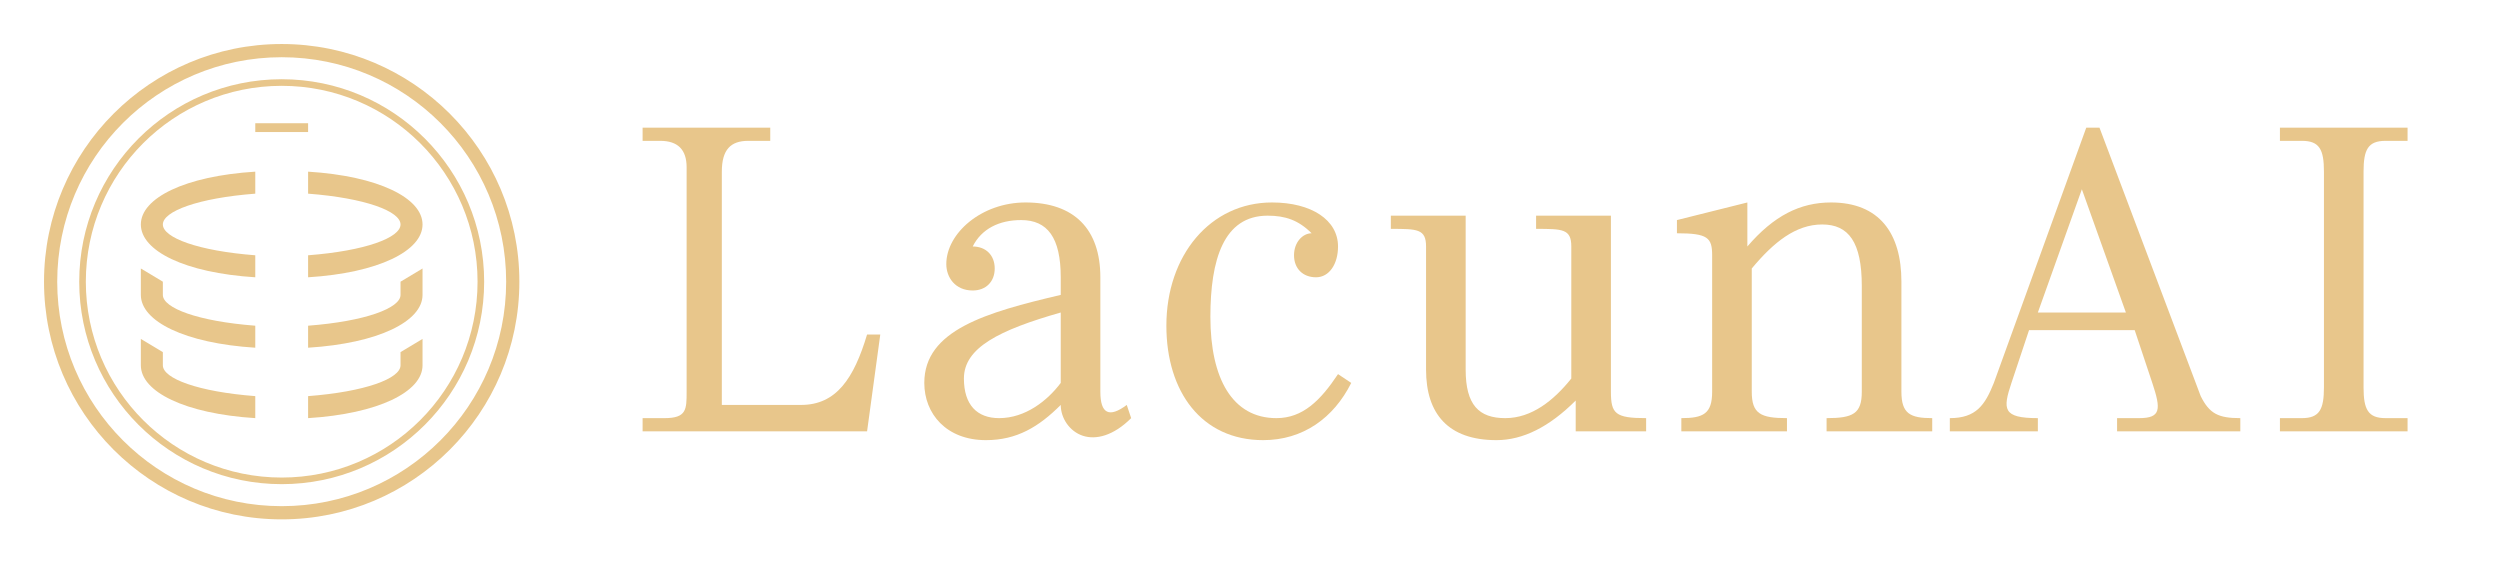
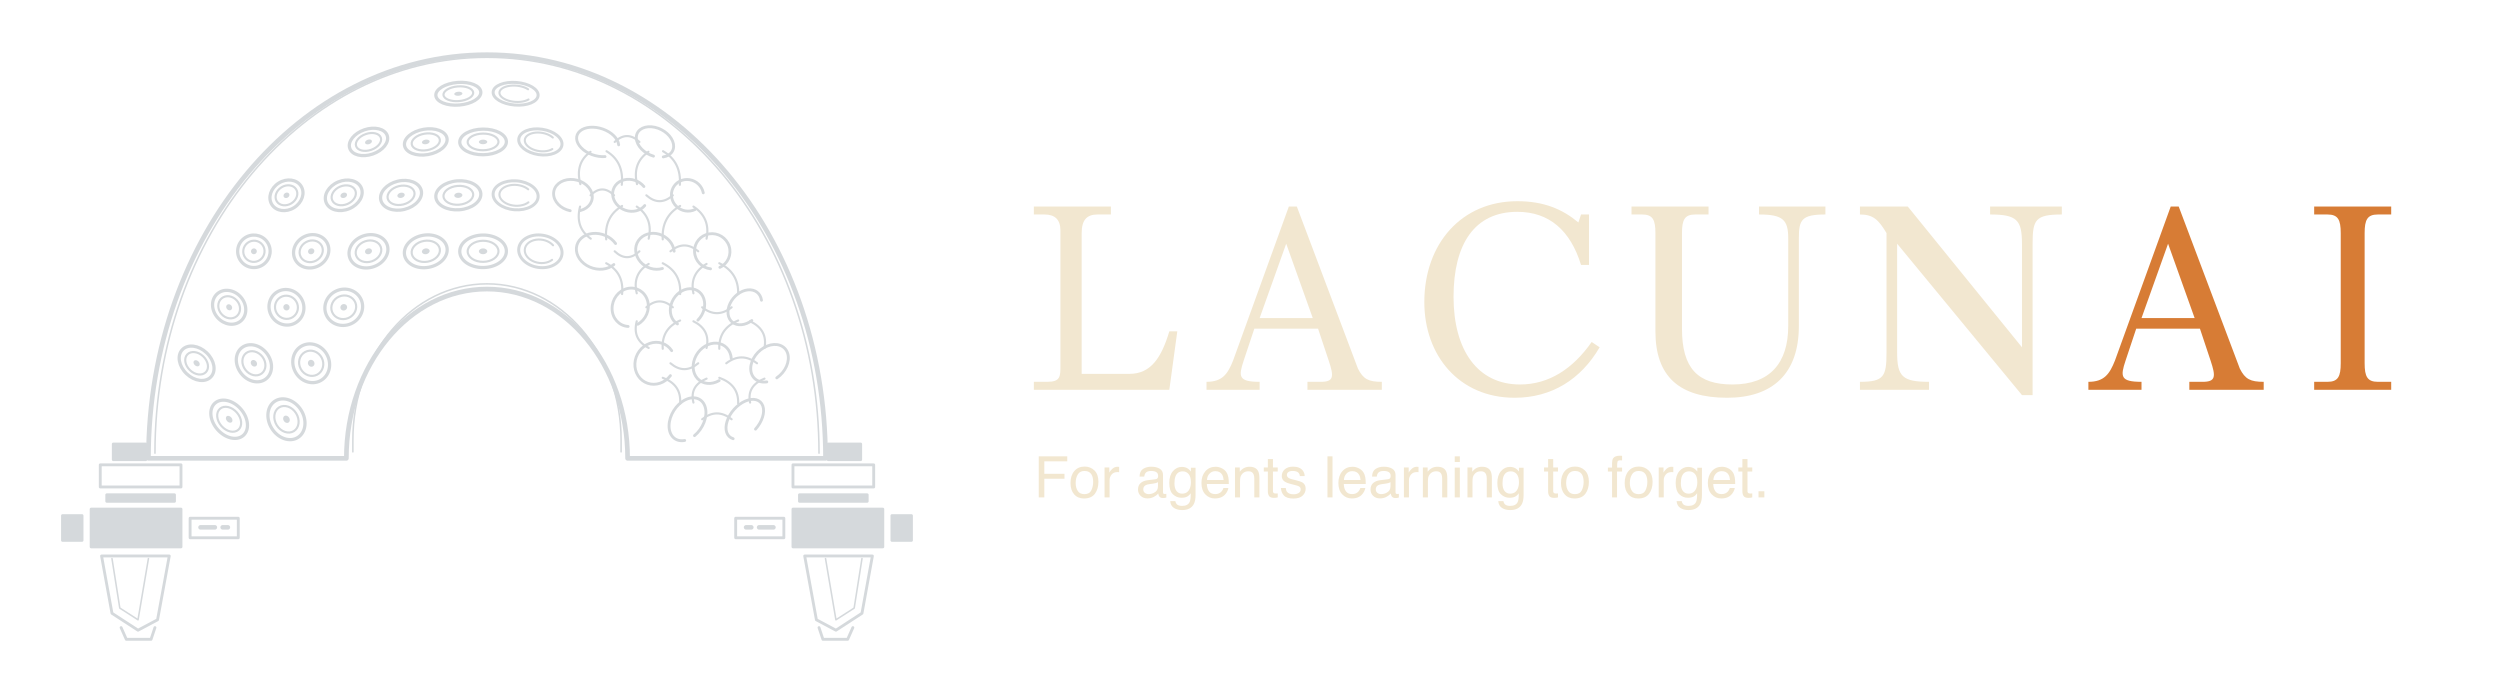
- <svg xmlns="http://www.w3.org/2000/svg" width="568" height="128" viewBox="0 0 568 128" role="img" aria-labelledby="title desc">
-   <g fill="#E8C68B">
-     <path fill-rule="evenodd" d="M64 10 A54 54 0 1 1 64 118 A54 54 0 1 1 64 10 Z M64 13 A51 51 0 1 0 64 115 A51 51 0 1 0 64 13 Z" />
-     <path fill-rule="evenodd" d="M64 18 A46 46 0 1 1 64 110 A46 46 0 1 1 64 18 Z M64 19.5 A44.5 44.5 0 1 0 64 108.5 A44.5 44.5 0 1 0 64 19.5 Z" />
-     <path d="M58 28 H70 V30 H58 Z" />
-     <path d="M58 39 C42 40 32 45 32 51 C32 57 42 62 58 63 V58 C45 57 37 54 37 51 C37 48 45 45 58 44 Z M70 39 V44 C83 45 91 48 91 51 C91 54 83 57 70 58 V63 C86 62 96 57 96 51 C96 45 86 40 70 39 Z" />
-     <path d="M32 61 V67 C32 73 42 78 58 79 V74 C45 73 37 70 37 67 V64 Z M91 64 V67 C91 70 83 73 70 74 V79 C86 78 96 73 96 67 V61 Z" />
-     <path d="M32 77 V83 C32 89 42 94 58 95 V90 C45 89 37 86 37 83 V80 Z M91 80 V83 C91 86 83 89 70 90 V95 C86 94 96 89 96 83 V77 Z" />
-     <g transform="translate(146 14)" fill-rule="evenodd">
-       <path d="M0 15 H29 V18 H24 C20 18 18 20 18 25 V78 H36 C44 78 48 72 51 62 H54 L51 84 H0 V81 H5 C10 81 10 79 10 75 V24 C10 20 8 18 4 18 H0 Z" transform="translate(0 0)" />
-       <path d="M32 49 C32 40 29 36 23 36 C18 36 14 38 12 42 C15 42 17 44 17 47 C17 50 15 52 12 52 C8 52 6 49 6 46 C6 39 14 32 24 32 C35 32 41 38 41 49 V75 C41 80 43 81 47 78 L48 81 C44 85 40 86 37 85 C34 84 32 81 32 78 C27 83 22 86 15 86 C6 86 1 80 1 73 C1 61 15 57 32 53 Z M32 57 C18 61 10 65 10 72 C10 78 13 81 18 81 C24 81 29 77 32 73 Z" transform="translate(63 0)" />
-       <path d="M39 42 C39 46 37 49 34 49 C31 49 29 47 29 44 C29 41 31 39 33 39 C30 36 27 35 23 35 C13 35 10 45 10 58 C10 72 15 81 25 81 C31 81 35 77 39 71 L42 73 C38 81 31 86 22 86 C8 86 0 75 0 60 C0 44 10 32 24 32 C33 32 39 36 39 42 Z" transform="translate(119 0)" />
-       <path d="M0 35 H17 V70 C17 78 20 81 26 81 C32 81 37 77 41 72 V42 C41 38 39 38 33 38 V35 H50 V75 C50 80 51 81 58 81 V84 H42 V77 C36 83 30 86 24 86 C13 86 8 80 8 70 V42 C8 38 6 38 0 38 Z" transform="translate(170 0)" />
-       <path d="M0 36 L16 32 V42 C22 35 28 32 35 32 C46 32 51 39 51 50 V75 C51 80 53 81 58 81 V84 H34 V81 C40 81 42 80 42 75 V51 C42 41 39 37 33 37 C27 37 22 41 17 47 V75 C17 80 19 81 25 81 V84 H1 V81 C6 81 8 80 8 75 V44 C8 40 7 39 0 39 Z" transform="translate(235 0)" />
-       <path d="M28 15 H31 L54 76 C56 80 58 81 63 81 V84 H35 V81 H40 C45 81 45 79 43 73 L39 61 H15 L11 73 C9 79 9 81 17 81 V84 H-3 V81 C3 81 5 78 7 73 Z M17 57 H37 L27 29 Z" transform="translate(300 0)" />
-       <path d="M0 15 H29 V18 H24 C20 18 19 20 19 25 V74 C19 79 20 81 24 81 H29 V84 H0 V81 H5 C9 81 10 79 10 74 V25 C10 20 9 18 5 18 H0 Z" transform="translate(372 0)" />
+ <svg xmlns="http://www.w3.org/2000/svg" width="960" height="260" viewBox="0 0 960 260" role="img" aria-labelledby="title desc">
+   <g transform="translate(7 1) scale(.5)">
+     <g stroke="#D5D9DC" fill="none" stroke-linecap="round" stroke-linejoin="round">
+       <defs>
+         <clipPath id="helmet-shell">
+           <path d="M100 350 A260 310 0 0 1 620 350 H468 A108 130 0 0 0 252 350 Z" />
+         </clipPath>
+       </defs>
+       <g clip-path="url(#helmet-shell)">
+         <path stroke-width="1.65" d="M458.08 107.00 Q467.58 98.00 477.07 107.00" />
+         <path stroke-width="1.65" d="M439.50 114.59 Q427.44 123.22 431.71 139.42" />
+         <path stroke-width="1.65" d="M451.81 114.14 Q465.35 122.35 463.53 139.93" />
+         <path stroke-width="1.65" d="M483.99 114.59 Q471.44 123.22 475.22 139.42" />
+         <path stroke-width="1.65" d="M495.21 114.14 Q509.35 122.35 508.13 139.93" />
+         <path stroke-width="1.65" d="M439.57 148.00 Q448.58 139.00 457.58 148.00" />
+         <path stroke-width="1.65" d="M431.49 156.65 Q427.37 172.62 439.71 181.31" />
+         <path stroke-width="1.65" d="M482.42 148.00 Q492.58 157.00 502.73 148.00" />
+         <path stroke-width="1.65" d="M475.02 156.65 Q487.83 165.34 484.18 181.31" />
+         <path stroke-width="1.65" d="M463.76 156.17 Q449.88 164.48 451.57 181.84" />
+         <path stroke-width="1.65" d="M518.56 156.65 Q531.83 165.34 528.64 181.31" />
+         <path stroke-width="1.65" d="M508.33 156.17 Q493.88 164.48 494.99 181.84" />
+         <path stroke-width="1.65" d="M458.08 191.00 Q467.58 200.00 477.07 191.00" />
+         <path stroke-width="1.65" d="M451.57 200.16 Q465.44 207.48 463.76 223.85" />
+         <path stroke-width="1.65" d="M500.93 191.00 Q511.58 182.00 522.22 191.00" />
+         <path stroke-width="1.65" d="M484.18 200.69 Q471.37 208.34 475.02 223.26" />
+         <path stroke-width="1.65" d="M494.99 200.16 Q509.44 207.48 508.33 223.85" />
+         <path stroke-width="1.65" d="M528.64 200.69 Q515.37 208.34 518.56 223.26" />
+         <path stroke-width="1.65" d="M538.42 200.16 Q553.44 207.48 552.91 223.85" />
+         <path stroke-width="1.65" d="M482.42 234.00 Q492.58 225.00 502.73 234.00" />
+         <path stroke-width="1.65" d="M475.02 244.74 Q471.37 258.62 484.18 265.22" />
+         <path stroke-width="1.65" d="M525.27 234.00 Q536.58 243.00 547.88 234.00" />
+         <path stroke-width="1.65" d="M518.56 244.74 Q531.83 251.34 528.64 265.22" />
+         <path stroke-width="1.65" d="M508.33 244.15 Q493.88 250.48 494.99 265.86" />
+         <path stroke-width="1.65" d="M562.09 244.74 Q575.83 251.34 573.11 265.22" />
+         <path stroke-width="1.65" d="M552.91 244.15 Q537.88 250.48 538.42 265.86" />
+         <path stroke-width="1.65" d="M500.93 277.00 Q511.58 286.00 522.22 277.00" />
+         <path stroke-width="1.65" d="M494.99 288.14 Q509.44 293.48 508.33 307.88" />
+         <path stroke-width="1.65" d="M543.78 277.00 Q555.58 268.00 567.38 277.00" />
+         <path stroke-width="1.65" d="M528.64 288.78 Q515.37 294.34 518.56 307.17" />
+         <path stroke-width="1.65" d="M538.42 288.14 Q553.44 293.48 552.91 307.88" />
+         <path stroke-width="1.65" d="M573.11 288.78 Q559.37 294.34 562.09 307.17" />
+         <path stroke-width="1.65" d="M525.27 320.00 Q536.58 311.00 547.88 320.00" />
+         <ellipse cx="338" cy="70" rx="17.32" ry="8.69" transform="rotate(-4.57 338 70)" stroke-width="2.5" />
+         <ellipse cx="338" cy="70" rx="11.43" ry="5.65" transform="rotate(-4.57 338 70)" stroke-width="1.65" />
+         <ellipse cx="338" cy="70" rx="3.12" ry="1.56" transform="rotate(-4.57 338 70)" fill="#D5D9DC" stroke="none" />
+         <ellipse cx="382" cy="70" rx="17.32" ry="8.69" transform="rotate(4.57 382 70)" stroke-width="2.3" />
+         <path stroke-width="1.6" d="M391.90 74.39 A12.47 6.25 4.57 1 1 391.57 66.57" />
+         <ellipse cx="269" cy="107" rx="15.20" ry="9.84" transform="rotate(-18.90 269 107)" stroke-width="2.5" />
+         <ellipse cx="269" cy="107" rx="10.03" ry="6.40" transform="rotate(-18.90 269 107)" stroke-width="1.65" />
+         <ellipse cx="269" cy="107" rx="2.74" ry="1.77" transform="rotate(-18.90 269 107)" fill="#D5D9DC" stroke="none" />
+         <ellipse cx="313" cy="107" rx="16.55" ry="9.84" transform="rotate(-9.76 313 107)" stroke-width="2.5" />
+         <ellipse cx="313" cy="107" rx="10.93" ry="6.40" transform="rotate(-9.76 313 107)" stroke-width="1.65" />
+         <ellipse cx="313" cy="107" rx="2.98" ry="1.77" transform="rotate(-9.76 313 107)" fill="#D5D9DC" stroke="none" />
+         <ellipse cx="357" cy="107" rx="17.91" ry="9.84" transform="rotate(-0.62 357 107)" stroke-width="2.5" />
+         <ellipse cx="357" cy="107" rx="11.82" ry="6.40" transform="rotate(-0.62 357 107)" stroke-width="1.65" />
+         <ellipse cx="357" cy="107" rx="3.22" ry="1.77" transform="rotate(-0.62 357 107)" fill="#D5D9DC" stroke="none" />
+         <ellipse cx="401" cy="107" rx="16.74" ry="9.84" transform="rotate(8.52 401 107)" stroke-width="2.3" />
+         <path stroke-width="1.6" d="M410.16 112.48 A12.05 7.09 8.52 1 1 410.56 103.64" />
+         <path stroke-width="2.2" d="M450.66 118.26 A16.62 10.63 17.65 1 1 461.13 109.25" />
+         <path stroke-width="2.2" d="M487.87 117.93 A15.15 10.63 26.79 1 1 495.40 118.51" />
+         <ellipse cx="206" cy="148" rx="13.26" ry="11.12" transform="rotate(-31.98 206 148)" stroke-width="2.5" />
+         <ellipse cx="206" cy="148" rx="8.75" ry="7.23" transform="rotate(-31.98 206 148)" stroke-width="1.65" />
+         <ellipse cx="206" cy="148" rx="2.39" ry="2.00" transform="rotate(-31.98 206 148)" fill="#D5D9DC" stroke="none" />
+         <ellipse cx="250" cy="148" rx="14.62" ry="11.12" transform="rotate(-22.85 250 148)" stroke-width="2.5" />
+         <ellipse cx="250" cy="148" rx="9.65" ry="7.23" transform="rotate(-22.85 250 148)" stroke-width="1.65" />
+         <ellipse cx="250" cy="148" rx="2.63" ry="2.00" transform="rotate(-22.85 250 148)" fill="#D5D9DC" stroke="none" />
+         <ellipse cx="294" cy="148" rx="15.97" ry="11.12" transform="rotate(-13.71 294 148)" stroke-width="2.5" />
+         <ellipse cx="294" cy="148" rx="10.54" ry="7.23" transform="rotate(-13.71 294 148)" stroke-width="1.65" />
+         <ellipse cx="294" cy="148" rx="2.87" ry="2.00" transform="rotate(-13.71 294 148)" fill="#D5D9DC" stroke="none" />
+         <ellipse cx="338" cy="148" rx="17.32" ry="11.12" transform="rotate(-4.57 338 148)" stroke-width="2.5" />
+         <ellipse cx="338" cy="148" rx="11.43" ry="7.23" transform="rotate(-4.57 338 148)" stroke-width="1.65" />
+         <ellipse cx="338" cy="148" rx="3.12" ry="2.00" transform="rotate(-4.57 338 148)" fill="#D5D9DC" stroke="none" />
+         <ellipse cx="382" cy="148" rx="17.32" ry="11.12" transform="rotate(4.57 382 148)" stroke-width="2.3" />
+         <path stroke-width="1.6" d="M391.82 153.39 A12.47 8.01 4.57 1 1 391.67 143.40" />
+         <path stroke-width="2.2" d="M423.92 159.84 A15.01 12.02 13.71 1 1 431.79 159.67" />
+         <path stroke-width="2.2" d="M481.16 155.85 A13.74 12.02 22.85 1 1 480.52 141.26" />
+         <path stroke-width="2.2" d="M519.79 158.91 A12.47 12.02 31.98 1 1 526.12 146.09" />
+         <ellipse cx="181" cy="191" rx="12.49" ry="12.47" transform="rotate(-37.18 181 191)" stroke-width="2.5" />
+         <ellipse cx="181" cy="191" rx="8.24" ry="8.10" transform="rotate(-37.18 181 191)" stroke-width="1.65" />
+         <ellipse cx="181" cy="191" rx="2.25" ry="2.24" transform="rotate(-37.18 181 191)" fill="#D5D9DC" stroke="none" />
+         <ellipse cx="225" cy="191" rx="13.85" ry="12.47" transform="rotate(-28.04 225 191)" stroke-width="2.5" />
+         <ellipse cx="225" cy="191" rx="9.14" ry="8.10" transform="rotate(-28.04 225 191)" stroke-width="1.65" />
+         <ellipse cx="225" cy="191" rx="2.49" ry="2.24" transform="rotate(-28.04 225 191)" fill="#D5D9DC" stroke="none" />
+         <ellipse cx="269" cy="191" rx="15.20" ry="12.47" transform="rotate(-18.90 269 191)" stroke-width="2.5" />
+         <ellipse cx="269" cy="191" rx="10.03" ry="8.10" transform="rotate(-18.90 269 191)" stroke-width="1.65" />
+         <ellipse cx="269" cy="191" rx="2.74" ry="2.24" transform="rotate(-18.90 269 191)" fill="#D5D9DC" stroke="none" />
+         <ellipse cx="313" cy="191" rx="16.55" ry="12.47" transform="rotate(-9.76 313 191)" stroke-width="2.5" />
+         <ellipse cx="313" cy="191" rx="10.93" ry="8.10" transform="rotate(-9.76 313 191)" stroke-width="1.65" />
+         <ellipse cx="313" cy="191" rx="2.98" ry="2.24" transform="rotate(-9.76 313 191)" fill="#D5D9DC" stroke="none" />
+         <ellipse cx="357" cy="191" rx="17.91" ry="12.47" transform="rotate(-0.62 357 191)" stroke-width="2.5" />
+         <ellipse cx="357" cy="191" rx="11.82" ry="8.10" transform="rotate(-0.62 357 191)" stroke-width="1.65" />
+         <ellipse cx="357" cy="191" rx="3.22" ry="2.24" transform="rotate(-0.62 357 191)" fill="#D5D9DC" stroke="none" />
+         <ellipse cx="401" cy="191" rx="16.74" ry="12.47" transform="rotate(8.52 401 191)" stroke-width="2.3" />
+         <path stroke-width="1.6" d="M410.00 197.55 A12.05 8.98 8.52 1 1 410.75 186.39" />
+         <path stroke-width="2.2" d="M457.44 201.15 A16.62 13.47 17.65 1 1 458.78 185.05" />
+         <path stroke-width="2.2" d="M494.75 204.19 A15.15 13.47 26.79 1 1 503.75 190.91" />
+         <path stroke-width="2.2" d="M531.70 204.46 A13.69 13.47 35.93 1 1 538.87 203.31" />
+         <ellipse cx="162" cy="234" rx="11.91" ry="13.81" transform="rotate(-41.12 162 234)" stroke-width="2.5" />
+         <ellipse cx="162" cy="234" rx="7.86" ry="8.98" transform="rotate(-41.12 162 234)" stroke-width="1.65" />
+         <ellipse cx="162" cy="234" rx="2.14" ry="2.49" transform="rotate(-41.12 162 234)" fill="#D5D9DC" stroke="none" />
+         <ellipse cx="206" cy="234" rx="13.26" ry="13.81" transform="rotate(-31.98 206 234)" stroke-width="2.5" />
+         <ellipse cx="206" cy="234" rx="8.75" ry="8.98" transform="rotate(-31.98 206 234)" stroke-width="1.65" />
+         <ellipse cx="206" cy="234" rx="2.39" ry="2.49" transform="rotate(-31.98 206 234)" fill="#D5D9DC" stroke="none" />
+         <ellipse cx="250" cy="234" rx="14.62" ry="13.81" transform="rotate(-22.85 250 234)" stroke-width="2.5" />
+         <ellipse cx="250" cy="234" rx="9.65" ry="8.98" transform="rotate(-22.85 250 234)" stroke-width="1.65" />
+         <ellipse cx="250" cy="234" rx="2.63" ry="2.49" transform="rotate(-22.85 250 234)" fill="#D5D9DC" stroke="none" />
+         <path stroke-width="2.2" d="M468.40 248.72 A13.74 14.92 22.85 1 1 475.76 247.04" />
+         <path stroke-width="2.2" d="M506.28 246.77 A12.47 14.92 31.98 1 1 521.99 243.83" />
+         <path stroke-width="2.2" d="M563.40 244.17 A11.19 14.92 41.12 1 1 570.82 228.58" />
+         <ellipse cx="137" cy="277" rx="11.14" ry="15.16" transform="rotate(-46.32 137 277)" stroke-width="2.5" />
+         <ellipse cx="137" cy="277" rx="7.35" ry="9.85" transform="rotate(-46.32 137 277)" stroke-width="1.65" />
+         <ellipse cx="137" cy="277" rx="2.00" ry="2.73" transform="rotate(-46.32 137 277)" fill="#D5D9DC" stroke="none" />
+         <ellipse cx="181" cy="277" rx="12.49" ry="15.16" transform="rotate(-37.18 181 277)" stroke-width="2.5" />
+         <ellipse cx="181" cy="277" rx="8.24" ry="9.85" transform="rotate(-37.18 181 277)" stroke-width="1.65" />
+         <ellipse cx="181" cy="277" rx="2.25" ry="2.73" transform="rotate(-37.18 181 277)" fill="#D5D9DC" stroke="none" />
+         <ellipse cx="225" cy="277" rx="13.85" ry="15.16" transform="rotate(-28.04 225 277)" stroke-width="2.5" />
+         <ellipse cx="225" cy="277" rx="9.14" ry="9.85" transform="rotate(-28.04 225 277)" stroke-width="1.65" />
+         <ellipse cx="225" cy="277" rx="2.49" ry="2.73" transform="rotate(-28.04 225 277)" fill="#D5D9DC" stroke="none" />
+         <path stroke-width="2.2" d="M500.87 286.49 A15.15 16.37 26.79 1 1 501.86 267.31" />
+         <path stroke-width="2.2" d="M538.28 290.32 A13.69 16.37 35.93 1 1 547.63 273.31" />
+         <path stroke-width="2.2" d="M574.91 291.30 A12.23 16.37 45.07 1 1 582.58 288.20" />
+         <ellipse cx="162" cy="320" rx="11.91" ry="16.50" transform="rotate(-41.12 162 320)" stroke-width="2.5" />
+         <ellipse cx="162" cy="320" rx="7.86" ry="10.72" transform="rotate(-41.12 162 320)" stroke-width="1.65" />
+         <ellipse cx="162" cy="320" rx="2.14" ry="2.97" transform="rotate(-41.12 162 320)" fill="#D5D9DC" stroke="none" />
+         <ellipse cx="206" cy="320" rx="13.26" ry="16.50" transform="rotate(-31.98 206 320)" stroke-width="2.5" />
+         <ellipse cx="206" cy="320" rx="8.75" ry="10.72" transform="rotate(-31.98 206 320)" stroke-width="1.65" />
+         <ellipse cx="206" cy="320" rx="2.39" ry="2.97" transform="rotate(-31.98 206 320)" fill="#D5D9DC" stroke="none" />
+         <path stroke-width="2.2" d="M511.84 336.27 A12.47 17.82 31.98 1 1 519.37 332.56" />
+         <path stroke-width="2.2" d="M549.06 334.93 A11.19 17.82 41.12 1 1 566.23 327.59" />
+       </g>
+       <path d="M100 350 A260 310 0 0 1 620 350 H468 A108 130 0 0 0 252 350 Z" stroke-width="3.6" />
+       <path d="M105 346 A255 304 0 0 1 615 346 M257 345 V336 A103 120 0 0 1 463 336 V345" stroke-width="1.2" />
+       <g stroke-width="2.2">
+         <path d="M73 339 H98 V351 H73 Z" fill="#D5D9DC" />
+         <path d="M63 355 H125 V372 H63 Z" />
+         <path d="M68 378 H120 V383 H68 Z" fill="#D5D9DC" />
+         <path d="M56 389 H125 V418 H56 Z" fill="#D5D9DC" />
+         <path d="M34 394 H49 V413 H34 Z" fill="#D5D9DC" />
+         <path d="M132 396 H169 V411 H132 Z" />
+         <path d="M140 403 H151 M157 403 H161" stroke-width="3.5" />
+         <path d="M64 425 H116 L107 474 L92 482 L72 469 Z" />
+         <path d="M72 427 L78 465 L92 474 L100 427" stroke-width="1.2" />
+         <path d="M79 480 L83 489 H102 L105 480" />
+       </g>
+       <g transform="translate(720 0) scale(-1 1)">
+         <g stroke-width="2.2">
+           <path d="M73 339 H98 V351 H73 Z" fill="#D5D9DC" />
+           <path d="M63 355 H125 V372 H63 Z" />
+           <path d="M68 378 H120 V383 H68 Z" fill="#D5D9DC" />
+           <path d="M56 389 H125 V418 H56 Z" fill="#D5D9DC" />
+           <path d="M34 394 H49 V413 H34 Z" fill="#D5D9DC" />
+           <path d="M132 396 H169 V411 H132 Z" />
+           <path d="M140 403 H151 M157 403 H161" stroke-width="3.5" />
+           <path d="M64 425 H116 L107 474 L92 482 L72 469 Z" />
+           <path d="M72 427 L78 465 L92 474 L100 427" stroke-width="1.2" />
+           <path d="M79 480 L83 489 H102 L105 480" />
+         </g>
+       </g>
    </g>
  </g>
+   <g transform="translate(397 64) scale(1.02)">
+     <g fill-rule="evenodd">
+       <path fill="#F2E7D0" d="M0 15 H29 V18 H24 C20 18 18 20 18 25 V78 H36 C44 78 48 72 51 62 H54 L51 84 H0 V81 H5 C10 81 10 79 10 75 V24 C10 20 8 18 4 18 H0 Z" transform="translate(0 0)" />
+       <path fill="#F2E7D0" d="M28 15 H31 L54 76 C56 80 58 81 63 81 V84 H35 V81 H40 C45 81 45 79 43 73 L39 61 H15 L11 73 C9 79 9 81 17 81 V84 H-3 V81 C3 81 5 78 7 73 Z M17 57 H37 L27 29 Z" transform="translate(68 0)" />
+       <path fill="#F2E7D0" d="M60 18 H63 V37 H60 C56 24 48 17 36 17 C20 17 12 29 12 49 C12 69 21 82 37 82 C48 82 57 76 64 66 L67 68 C60 80 49 87 35 87 C14 87 1 71 1 51 C1 29 15 13 36 13 C46 13 53 16 59 21 Z" transform="translate(146 0)" />
+       <path fill="#F2E7D0" d="M0 15 H29 V18 H24 C20 18 19 20 19 25 V61 C19 76 25 82 38 82 C52 82 59 74 59 60 V27 C59 20 57 18 48 18 V15 H73 V18 C64 18 63 20 63 27 V60 C63 78 53 87 36 87 C18 87 9 79 9 62 V25 C9 20 8 18 4 18 H0 Z" transform="translate(225 0)" />
+       <path fill="#F2E7D0" d="M0 15 H18 L61 68 V29 C61 20 59 18 49 18 V15 H76 V18 C66 18 65 20 65 29 V86 H61 L14 29 V70 C14 79 16 81 26 81 V84 H0 V81 C9 81 10 79 10 70 V25 C7 20 5 18 0 18 Z" transform="translate(311 0)" />
+       <path fill="#D77C35" d="M28 15 H31 L54 76 C56 80 58 81 63 81 V84 H35 V81 H40 C45 81 45 79 43 73 L39 61 H15 L11 73 C9 79 9 81 17 81 V84 H-3 V81 C3 81 5 78 7 73 Z M17 57 H37 L27 29 Z" transform="translate(400 0)" />
+       <path fill="#D77C35" d="M0 15 H29 V18 H24 C20 18 19 20 19 25 V74 C19 79 20 81 24 81 H29 V84 H0 V81 H5 C9 81 10 79 10 74 V25 C10 20 9 18 5 18 H0 Z" transform="translate(482 0)" />
+     </g>
+   </g>
+   <path fill="#F2E7D0" d="M1.880 -15.780 L12.826 -15.780 L12.826 -13.847 L4.018 -13.847 L4.018 -9.056 L11.763 -9.056 L11.763 -7.176 L4.018 -7.176 L4.018 -0.000 L1.880 -0.000 Z M19.422 -1.246 Q21.345 -1.246 22.059 -2.702 Q22.773 -4.157 22.773 -5.940 Q22.773 -7.552 22.258 -8.562 Q21.441 -10.151 19.443 -10.151 Q17.671 -10.151 16.865 -8.798 Q16.060 -7.444 16.060 -5.532 Q16.060 -3.695 16.865 -2.471 Q17.671 -1.246 19.422 -1.246 Z M19.497 -11.838 Q21.721 -11.838 23.257 -10.355 Q24.793 -8.873 24.793 -5.994 Q24.793 -3.212 23.439 -1.396 Q22.086 0.419 19.239 0.419 Q16.865 0.419 15.469 -1.187 Q14.072 -2.793 14.072 -5.500 Q14.072 -8.400 15.544 -10.119 Q17.016 -11.838 19.497 -11.838 Z M27.146 -11.505 L28.982 -11.505 L28.982 -9.518 Q29.208 -10.098 30.089 -10.930 Q30.970 -11.763 32.119 -11.763 Q32.173 -11.763 32.302 -11.752 Q32.431 -11.741 32.742 -11.709 L32.742 -9.668 Q32.570 -9.700 32.425 -9.711 Q32.280 -9.722 32.108 -9.722 Q30.647 -9.722 29.863 -8.782 Q29.079 -7.842 29.079 -6.617 L29.079 -0.000 L27.146 -0.000 Z M42.013 -3.062 Q42.013 -2.224 42.625 -1.740 Q43.237 -1.257 44.075 -1.257 Q45.096 -1.257 46.052 -1.729 Q47.663 -2.514 47.663 -4.297 L47.663 -5.854 Q47.309 -5.629 46.750 -5.479 Q46.191 -5.328 45.654 -5.264 L44.483 -5.113 Q43.431 -4.974 42.904 -4.673 Q42.013 -4.168 42.013 -3.062 Z M46.696 -6.972 Q47.362 -7.058 47.588 -7.530 Q47.717 -7.788 47.717 -8.271 Q47.717 -9.260 47.013 -9.706 Q46.310 -10.151 44.999 -10.151 Q43.484 -10.151 42.851 -9.335 Q42.496 -8.884 42.389 -7.992 L40.584 -7.992 Q40.638 -10.119 41.964 -10.952 Q43.291 -11.784 45.042 -11.784 Q47.072 -11.784 48.340 -11.011 Q49.597 -10.237 49.597 -8.604 L49.597 -1.977 Q49.597 -1.676 49.720 -1.493 Q49.844 -1.311 50.241 -1.311 Q50.370 -1.311 50.531 -1.327 Q50.692 -1.343 50.875 -1.375 L50.875 0.054 Q50.424 0.183 50.188 0.215 Q49.951 0.247 49.543 0.247 Q48.544 0.247 48.093 -0.462 Q47.856 -0.838 47.760 -1.525 Q47.169 -0.752 46.062 -0.183 Q44.956 0.387 43.624 0.387 Q42.023 0.387 41.008 -0.585 Q39.993 -1.558 39.993 -3.019 Q39.993 -4.619 40.992 -5.500 Q41.991 -6.381 43.613 -6.585 Z M56.826 -11.709 Q58.180 -11.709 59.189 -11.043 Q59.737 -10.667 60.307 -9.947 L60.307 -11.397 L62.090 -11.397 L62.090 -0.935 Q62.090 1.257 61.445 2.524 Q60.242 4.866 56.901 4.866 Q55.043 4.866 53.775 4.034 Q52.508 3.201 52.357 1.429 L54.323 1.429 Q54.463 2.202 54.882 2.621 Q55.537 3.266 56.944 3.266 Q59.168 3.266 59.855 1.697 Q60.264 0.773 60.231 -1.601 Q59.651 -0.720 58.835 -0.290 Q58.019 0.140 56.676 0.140 Q54.807 0.140 53.405 -1.187 Q52.003 -2.514 52.003 -5.575 Q52.003 -8.465 53.416 -10.087 Q54.828 -11.709 56.826 -11.709 Z M60.307 -5.801 Q60.307 -7.938 59.426 -8.970 Q58.545 -10.001 57.181 -10.001 Q55.140 -10.001 54.388 -8.089 Q53.990 -7.068 53.990 -5.414 Q53.990 -3.470 54.780 -2.455 Q55.569 -1.439 56.901 -1.439 Q58.985 -1.439 59.834 -3.319 Q60.307 -4.383 60.307 -5.801 Z M69.792 -11.763 Q71.017 -11.763 72.166 -11.188 Q73.315 -10.613 73.917 -9.700 Q74.497 -8.830 74.690 -7.670 Q74.862 -6.875 74.862 -5.135 L66.430 -5.135 Q66.483 -3.384 67.257 -2.326 Q68.030 -1.268 69.652 -1.268 Q71.167 -1.268 72.069 -2.267 Q72.585 -2.847 72.800 -3.609 L74.701 -3.609 Q74.626 -2.976 74.202 -2.197 Q73.777 -1.418 73.251 -0.924 Q72.370 -0.064 71.070 0.236 Q70.372 0.408 69.491 0.408 Q67.343 0.408 65.850 -1.155 Q64.356 -2.718 64.356 -5.532 Q64.356 -8.304 65.860 -10.033 Q67.364 -11.763 69.792 -11.763 Z M72.875 -6.671 Q72.757 -7.928 72.327 -8.680 Q71.532 -10.076 69.674 -10.076 Q68.342 -10.076 67.439 -9.115 Q66.537 -8.153 66.483 -6.671 Z M77.236 -11.505 L79.073 -11.505 L79.073 -9.872 Q79.890 -10.882 80.803 -11.322 Q81.716 -11.763 82.833 -11.763 Q85.282 -11.763 86.142 -10.055 Q86.614 -9.120 86.614 -7.380 L86.614 -0.000 L84.648 -0.000 L84.648 -7.251 Q84.648 -8.304 84.337 -8.948 Q83.821 -10.022 82.468 -10.022 Q81.780 -10.022 81.340 -9.883 Q80.545 -9.646 79.943 -8.938 Q79.460 -8.368 79.315 -7.761 Q79.170 -7.154 79.170 -6.026 L79.170 -0.000 L77.236 -0.000 Z M89.858 -14.717 L91.813 -14.717 L91.813 -11.505 L93.650 -11.505 L93.650 -9.926 L91.813 -9.926 L91.813 -2.417 Q91.813 -1.815 92.222 -1.611 Q92.447 -1.493 92.974 -1.493 Q93.113 -1.493 93.274 -1.499 Q93.436 -1.504 93.650 -1.525 L93.650 -0.000 Q93.317 0.097 92.958 0.140 Q92.598 0.183 92.179 0.183 Q90.825 0.183 90.342 -0.510 Q89.858 -1.203 89.858 -2.310 L89.858 -9.926 L88.301 -9.926 L88.301 -11.505 L89.858 -11.505 Z M96.733 -3.609 Q96.819 -2.643 97.217 -2.127 Q97.947 -1.192 99.752 -1.192 Q100.826 -1.192 101.643 -1.660 Q102.459 -2.127 102.459 -3.104 Q102.459 -3.846 101.804 -4.232 Q101.385 -4.469 100.149 -4.780 L98.613 -5.167 Q97.142 -5.532 96.443 -5.983 Q95.197 -6.768 95.197 -8.153 Q95.197 -9.786 96.374 -10.796 Q97.550 -11.806 99.537 -11.806 Q102.137 -11.806 103.286 -10.280 Q104.006 -9.313 103.984 -8.196 L102.158 -8.196 Q102.104 -8.852 101.696 -9.389 Q101.030 -10.151 99.387 -10.151 Q98.291 -10.151 97.727 -9.732 Q97.163 -9.313 97.163 -8.626 Q97.163 -7.874 97.904 -7.423 Q98.334 -7.154 99.172 -6.950 L100.450 -6.639 Q102.534 -6.134 103.243 -5.661 Q104.371 -4.920 104.371 -3.330 Q104.371 -1.794 103.206 -0.677 Q102.040 0.440 99.655 0.440 Q97.088 0.440 96.019 -0.725 Q94.950 -1.891 94.875 -3.609 Z M112.750 -15.780 L114.684 -15.780 L114.684 -0.000 L112.750 -0.000 Z M122.375 -11.763 Q123.600 -11.763 124.749 -11.188 Q125.898 -10.613 126.500 -9.700 Q127.080 -8.830 127.273 -7.670 Q127.445 -6.875 127.445 -5.135 L119.013 -5.135 Q119.066 -3.384 119.840 -2.326 Q120.613 -1.268 122.235 -1.268 Q123.750 -1.268 124.652 -2.267 Q125.168 -2.847 125.383 -3.609 L127.284 -3.609 Q127.209 -2.976 126.785 -2.197 Q126.360 -1.418 125.834 -0.924 Q124.953 -0.064 123.653 0.236 Q122.955 0.408 122.074 0.408 Q119.926 0.408 118.433 -1.155 Q116.939 -2.718 116.939 -5.532 Q116.939 -8.304 118.443 -10.033 Q119.947 -11.763 122.375 -11.763 Z M125.458 -6.671 Q125.340 -7.928 124.910 -8.680 Q124.115 -10.076 122.257 -10.076 Q120.925 -10.076 120.022 -9.115 Q119.120 -8.153 119.066 -6.671 Z M131.302 -3.062 Q131.302 -2.224 131.914 -1.740 Q132.526 -1.257 133.364 -1.257 Q134.385 -1.257 135.341 -1.729 Q136.952 -2.514 136.952 -4.297 L136.952 -5.854 Q136.598 -5.629 136.039 -5.479 Q135.480 -5.328 134.943 -5.264 L133.772 -5.113 Q132.720 -4.974 132.193 -4.673 Q131.302 -4.168 131.302 -3.062 Z M135.985 -6.972 Q136.651 -7.058 136.877 -7.530 Q137.006 -7.788 137.006 -8.271 Q137.006 -9.260 136.302 -9.706 Q135.599 -10.151 134.288 -10.151 Q132.773 -10.151 132.140 -9.335 Q131.785 -8.884 131.678 -7.992 L129.873 -7.992 Q129.927 -10.119 131.253 -10.952 Q132.580 -11.784 134.331 -11.784 Q136.361 -11.784 137.629 -11.011 Q138.886 -10.237 138.886 -8.604 L138.886 -1.977 Q138.886 -1.676 139.009 -1.493 Q139.133 -1.311 139.530 -1.311 Q139.659 -1.311 139.820 -1.327 Q139.981 -1.343 140.164 -1.375 L140.164 0.054 Q139.713 0.183 139.477 0.215 Q139.240 0.247 138.832 0.247 Q137.833 0.247 137.382 -0.462 Q137.146 -0.838 137.049 -1.525 Q136.458 -0.752 135.352 -0.183 Q134.245 0.387 132.913 0.387 Q131.312 0.387 130.297 -0.585 Q129.282 -1.558 129.282 -3.019 Q129.282 -4.619 130.281 -5.500 Q131.280 -6.381 132.902 -6.585 Z M142.108 -11.505 L143.945 -11.505 L143.945 -9.518 Q144.171 -10.098 145.052 -10.930 Q145.933 -11.763 147.082 -11.763 Q147.136 -11.763 147.265 -11.752 Q147.394 -11.741 147.705 -11.709 L147.705 -9.668 Q147.533 -9.700 147.388 -9.711 Q147.243 -9.722 147.071 -9.722 Q145.610 -9.722 144.826 -8.782 Q144.042 -7.842 144.042 -6.617 L144.042 -0.000 L142.108 -0.000 Z M149.381 -11.505 L151.218 -11.505 L151.218 -9.872 Q152.034 -10.882 152.947 -11.322 Q153.860 -11.763 154.978 -11.763 Q157.427 -11.763 158.286 -10.055 Q158.759 -9.120 158.759 -7.380 L158.759 -0.000 L156.793 -0.000 L156.793 -7.251 Q156.793 -8.304 156.481 -8.948 Q155.966 -10.022 154.612 -10.022 Q153.925 -10.022 153.484 -9.883 Q152.689 -9.646 152.088 -8.938 Q151.604 -8.368 151.459 -7.761 Q151.314 -7.154 151.314 -6.026 L151.314 -0.000 L149.381 -0.000 Z M161.616 -11.451 L163.582 -11.451 L163.582 -0.000 L161.616 -0.000 Z M161.616 -15.780 L163.582 -15.780 L163.582 -13.589 L161.616 -13.589 Z M166.504 -11.505 L168.341 -11.505 L168.341 -9.872 Q169.157 -10.882 170.070 -11.322 Q170.983 -11.763 172.101 -11.763 Q174.550 -11.763 175.409 -10.055 Q175.882 -9.120 175.882 -7.380 L175.882 -0.000 L173.916 -0.000 L173.916 -7.251 Q173.916 -8.304 173.604 -8.948 Q173.089 -10.022 171.735 -10.022 Q171.048 -10.022 170.607 -9.883 Q169.812 -9.646 169.211 -8.938 Q168.728 -8.368 168.583 -7.761 Q168.438 -7.154 168.438 -6.026 L168.438 -0.000 L166.504 -0.000 Z M182.800 -11.709 Q184.153 -11.709 185.163 -11.043 Q185.711 -10.667 186.280 -9.947 L186.280 -11.397 L188.063 -11.397 L188.063 -0.935 Q188.063 1.257 187.419 2.524 Q186.216 4.866 182.875 4.866 Q181.017 4.866 179.749 4.034 Q178.481 3.201 178.331 1.429 L180.297 1.429 Q180.437 2.202 180.855 2.621 Q181.511 3.266 182.918 3.266 Q185.142 3.266 185.829 1.697 Q186.237 0.773 186.205 -1.601 Q185.625 -0.720 184.809 -0.290 Q183.992 0.140 182.649 0.140 Q180.780 0.140 179.378 -1.187 Q177.977 -2.514 177.977 -5.575 Q177.977 -8.465 179.389 -10.087 Q180.802 -11.709 182.800 -11.709 Z M186.280 -5.801 Q186.280 -7.938 185.399 -8.970 Q184.519 -10.001 183.154 -10.001 Q181.113 -10.001 180.361 -8.089 Q179.964 -7.068 179.964 -5.414 Q179.964 -3.470 180.753 -2.455 Q181.543 -1.439 182.875 -1.439 Q184.959 -1.439 185.808 -3.319 Q186.280 -4.383 186.280 -5.801 Z M197.474 -14.717 L199.429 -14.717 L199.429 -11.505 L201.266 -11.505 L201.266 -9.926 L199.429 -9.926 L199.429 -2.417 Q199.429 -1.815 199.837 -1.611 Q200.062 -1.493 200.589 -1.493 Q200.729 -1.493 200.890 -1.499 Q201.051 -1.504 201.266 -1.525 L201.266 -0.000 Q200.933 0.097 200.573 0.140 Q200.213 0.183 199.794 0.183 Q198.440 0.183 197.957 -0.510 Q197.474 -1.203 197.474 -2.310 L197.474 -9.926 L195.916 -9.926 L195.916 -11.505 L197.474 -11.505 Z M207.765 -1.246 Q209.688 -1.246 210.402 -2.702 Q211.116 -4.157 211.116 -5.940 Q211.116 -7.552 210.601 -8.562 Q209.784 -10.151 207.786 -10.151 Q206.014 -10.151 205.208 -8.798 Q204.402 -7.444 204.402 -5.532 Q204.402 -3.695 205.208 -2.471 Q206.014 -1.246 207.765 -1.246 Z M207.840 -11.838 Q210.063 -11.838 211.600 -10.355 Q213.136 -8.873 213.136 -5.994 Q213.136 -3.212 211.782 -1.396 Q210.429 0.419 207.582 0.419 Q205.208 0.419 203.812 -1.187 Q202.415 -2.793 202.415 -5.500 Q202.415 -8.400 203.887 -10.119 Q205.358 -11.838 207.840 -11.838 Z M222.030 -13.256 Q222.073 -14.459 222.449 -15.018 Q223.126 -16.006 225.060 -16.006 Q225.242 -16.006 225.436 -15.995 Q225.629 -15.984 225.876 -15.963 L225.876 -14.201 Q225.575 -14.223 225.441 -14.228 Q225.307 -14.233 225.188 -14.233 Q224.308 -14.233 224.136 -13.777 Q223.964 -13.320 223.964 -11.451 L225.876 -11.451 L225.876 -9.926 L223.942 -9.926 L223.942 -0.000 L222.030 -0.000 L222.030 -9.926 L220.430 -9.926 L220.430 -11.451 L222.030 -11.451 Z M232.225 -1.246 Q234.147 -1.246 234.862 -2.702 Q235.576 -4.157 235.576 -5.940 Q235.576 -7.552 235.061 -8.562 Q234.244 -10.151 232.246 -10.151 Q230.474 -10.151 229.668 -8.798 Q228.862 -7.444 228.862 -5.532 Q228.862 -3.695 229.668 -2.471 Q230.474 -1.246 232.225 -1.246 Z M232.300 -11.838 Q234.523 -11.838 236.060 -10.355 Q237.596 -8.873 237.596 -5.994 Q237.596 -3.212 236.242 -1.396 Q234.889 0.419 232.042 0.419 Q229.668 0.419 228.271 -1.187 Q226.875 -2.793 226.875 -5.500 Q226.875 -8.400 228.347 -10.119 Q229.818 -11.838 232.300 -11.838 Z M239.948 -11.505 L241.785 -11.505 L241.785 -9.518 Q242.011 -10.098 242.892 -10.930 Q243.772 -11.763 244.922 -11.763 Q244.976 -11.763 245.104 -11.752 Q245.233 -11.741 245.545 -11.709 L245.545 -9.668 Q245.373 -9.700 245.228 -9.711 Q245.083 -9.722 244.911 -9.722 Q243.450 -9.722 242.666 -8.782 Q241.882 -7.842 241.882 -6.617 L241.882 -0.000 L239.948 -0.000 Z M251.281 -11.709 Q252.635 -11.709 253.645 -11.043 Q254.192 -10.667 254.762 -9.947 L254.762 -11.397 L256.545 -11.397 L256.545 -0.935 Q256.545 1.257 255.900 2.524 Q254.697 4.866 251.356 4.866 Q249.498 4.866 248.230 4.034 Q246.963 3.201 246.812 1.429 L248.778 1.429 Q248.918 2.202 249.337 2.621 Q249.992 3.266 251.399 3.266 Q253.623 3.266 254.311 1.697 Q254.719 0.773 254.687 -1.601 Q254.106 -0.720 253.290 -0.290 Q252.474 0.140 251.131 0.140 Q249.262 0.140 247.860 -1.187 Q246.458 -2.514 246.458 -5.575 Q246.458 -8.465 247.871 -10.087 Q249.283 -11.709 251.281 -11.709 Z M254.762 -5.801 Q254.762 -7.938 253.881 -8.970 Q253.000 -10.001 251.636 -10.001 Q249.595 -10.001 248.843 -8.089 Q248.445 -7.068 248.445 -5.414 Q248.445 -3.470 249.235 -2.455 Q250.024 -1.439 251.356 -1.439 Q253.440 -1.439 254.289 -3.319 Q254.762 -4.383 254.762 -5.801 Z M264.247 -11.763 Q265.472 -11.763 266.621 -11.188 Q267.771 -10.613 268.372 -9.700 Q268.952 -8.830 269.146 -7.670 Q269.317 -6.875 269.317 -5.135 L260.885 -5.135 Q260.938 -3.384 261.712 -2.326 Q262.485 -1.268 264.107 -1.268 Q265.622 -1.268 266.524 -2.267 Q267.040 -2.847 267.255 -3.609 L269.156 -3.609 Q269.081 -2.976 268.657 -2.197 Q268.232 -1.418 267.706 -0.924 Q266.825 -0.064 265.525 0.236 Q264.827 0.408 263.946 0.408 Q261.798 0.408 260.305 -1.155 Q258.812 -2.718 258.812 -5.532 Q258.812 -8.304 260.315 -10.033 Q261.819 -11.763 264.247 -11.763 Z M267.330 -6.671 Q267.212 -7.928 266.782 -8.680 Q265.987 -10.076 264.129 -10.076 Q262.797 -10.076 261.895 -9.115 Q260.992 -8.153 260.938 -6.671 Z M272.078 -14.717 L274.033 -14.717 L274.033 -11.505 L275.870 -11.505 L275.870 -9.926 L274.033 -9.926 L274.033 -2.417 Q274.033 -1.815 274.441 -1.611 Q274.667 -1.493 275.193 -1.493 Q275.333 -1.493 275.494 -1.499 Q275.655 -1.504 275.870 -1.525 L275.870 -0.000 Q275.537 0.097 275.177 0.140 Q274.817 0.183 274.398 0.183 Q273.045 0.183 272.562 -0.510 Q272.078 -1.203 272.078 -2.310 L272.078 -9.926 L270.521 -9.926 L270.521 -11.505 L272.078 -11.505 Z M278.266 -2.342 L280.511 -2.342 L280.511 -0.000 L278.266 -0.000 Z" transform="translate(397 191)" />
</svg>
